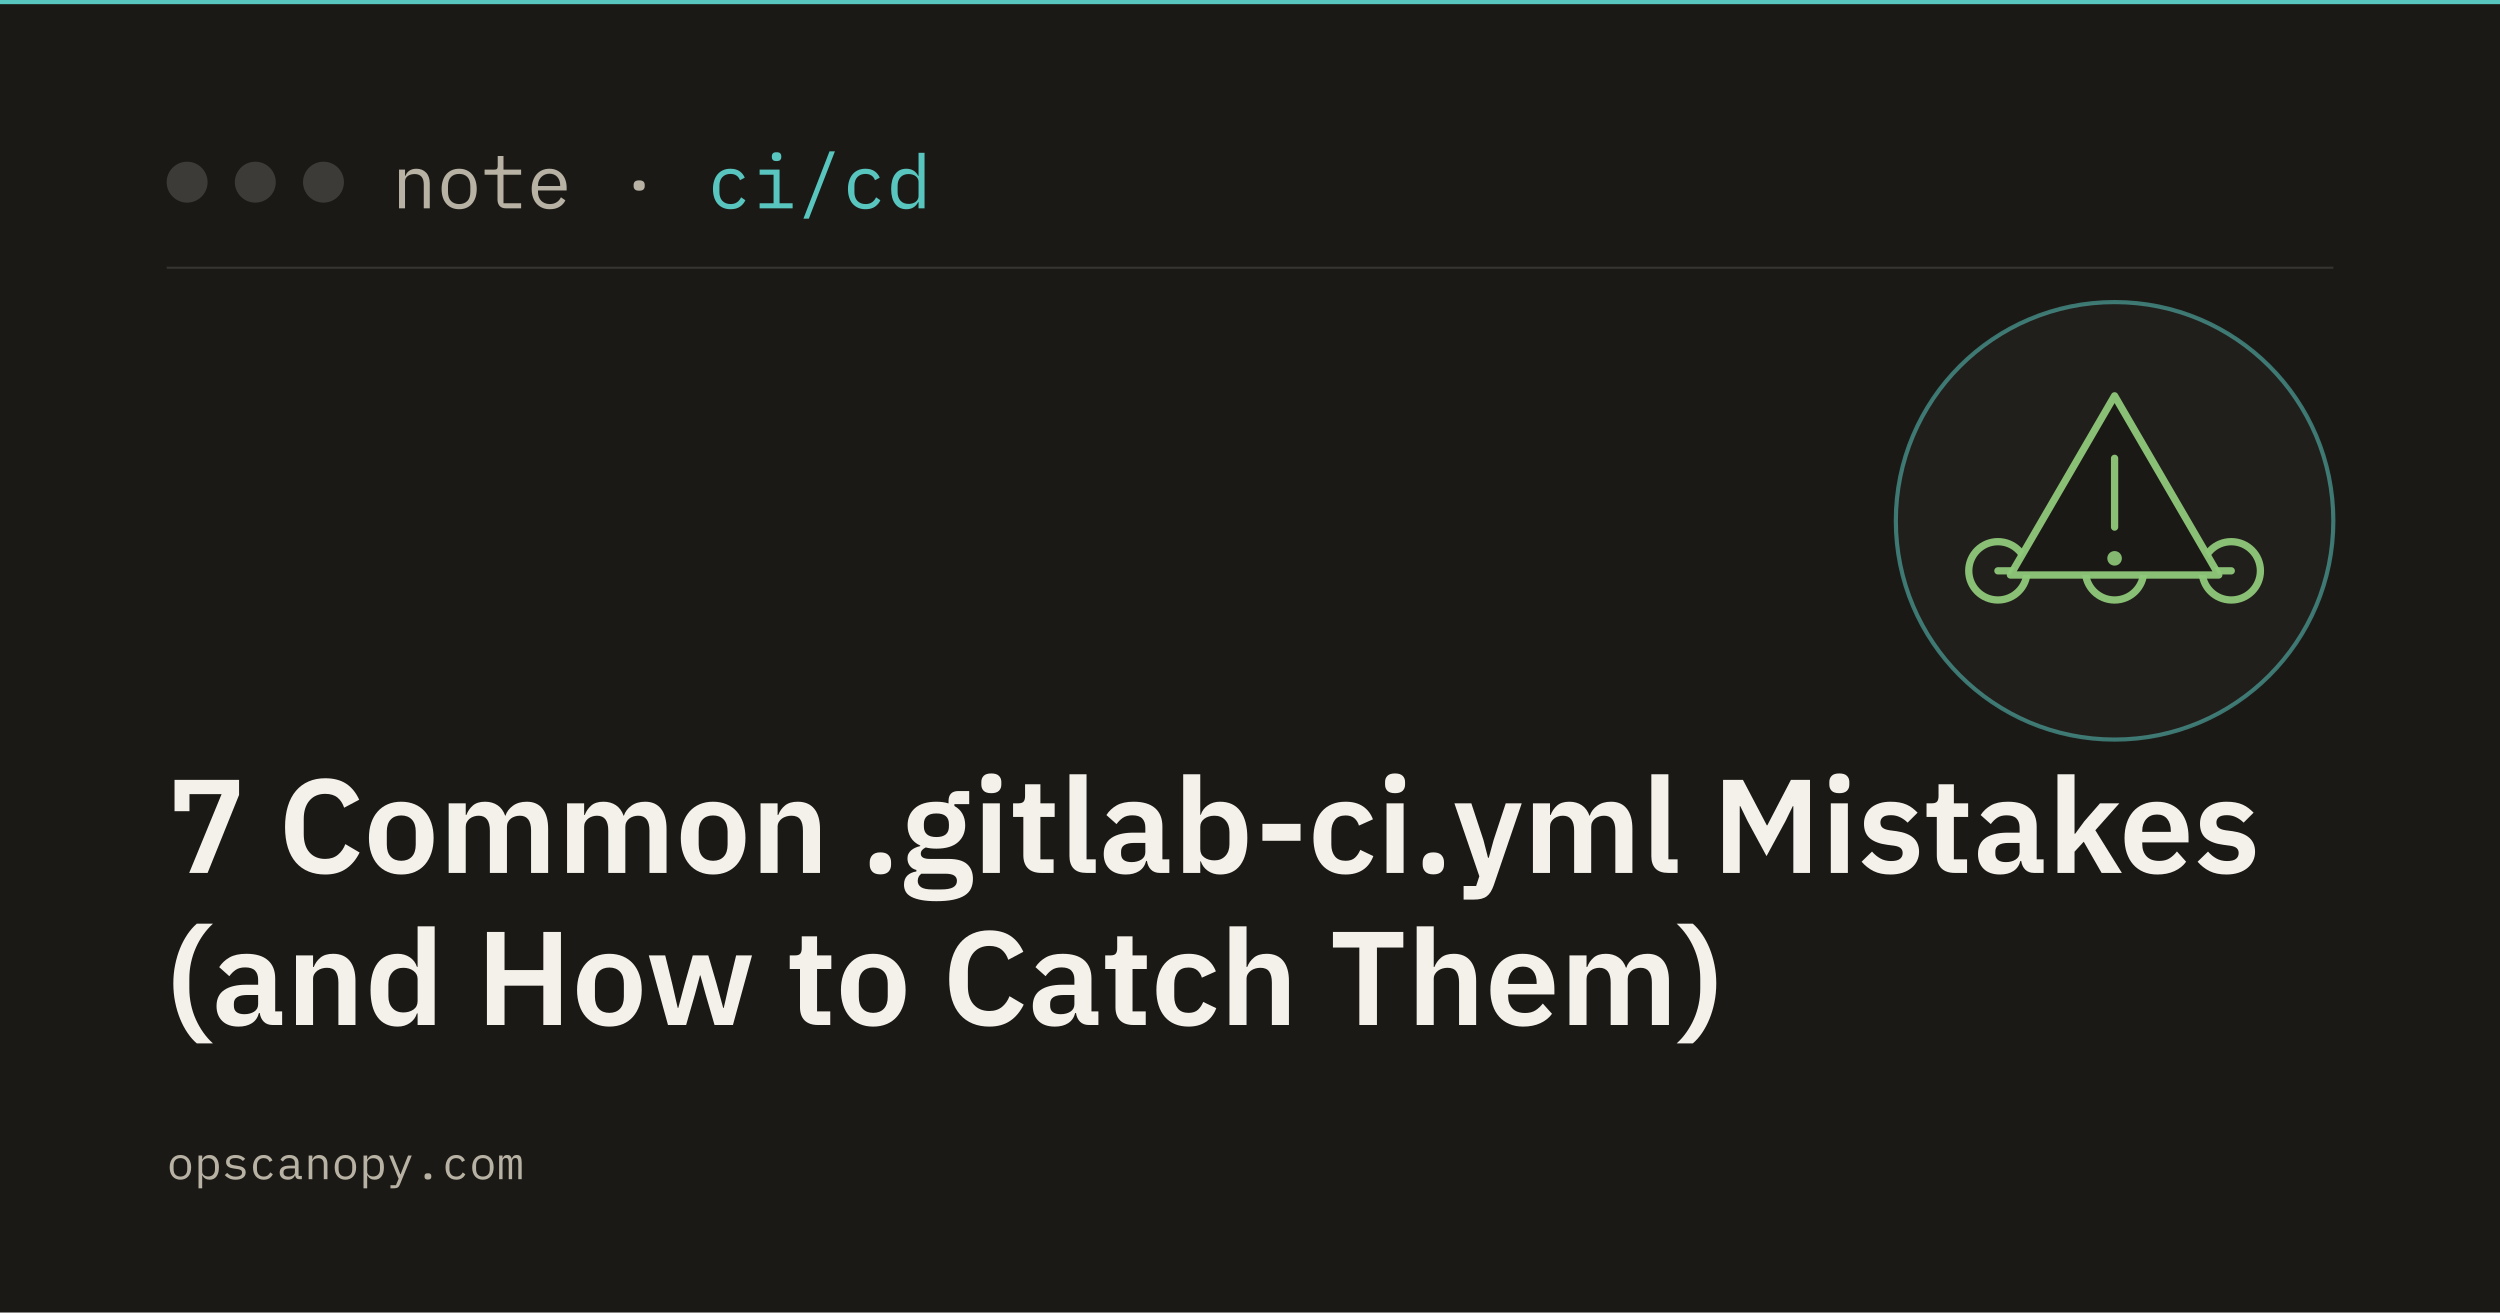
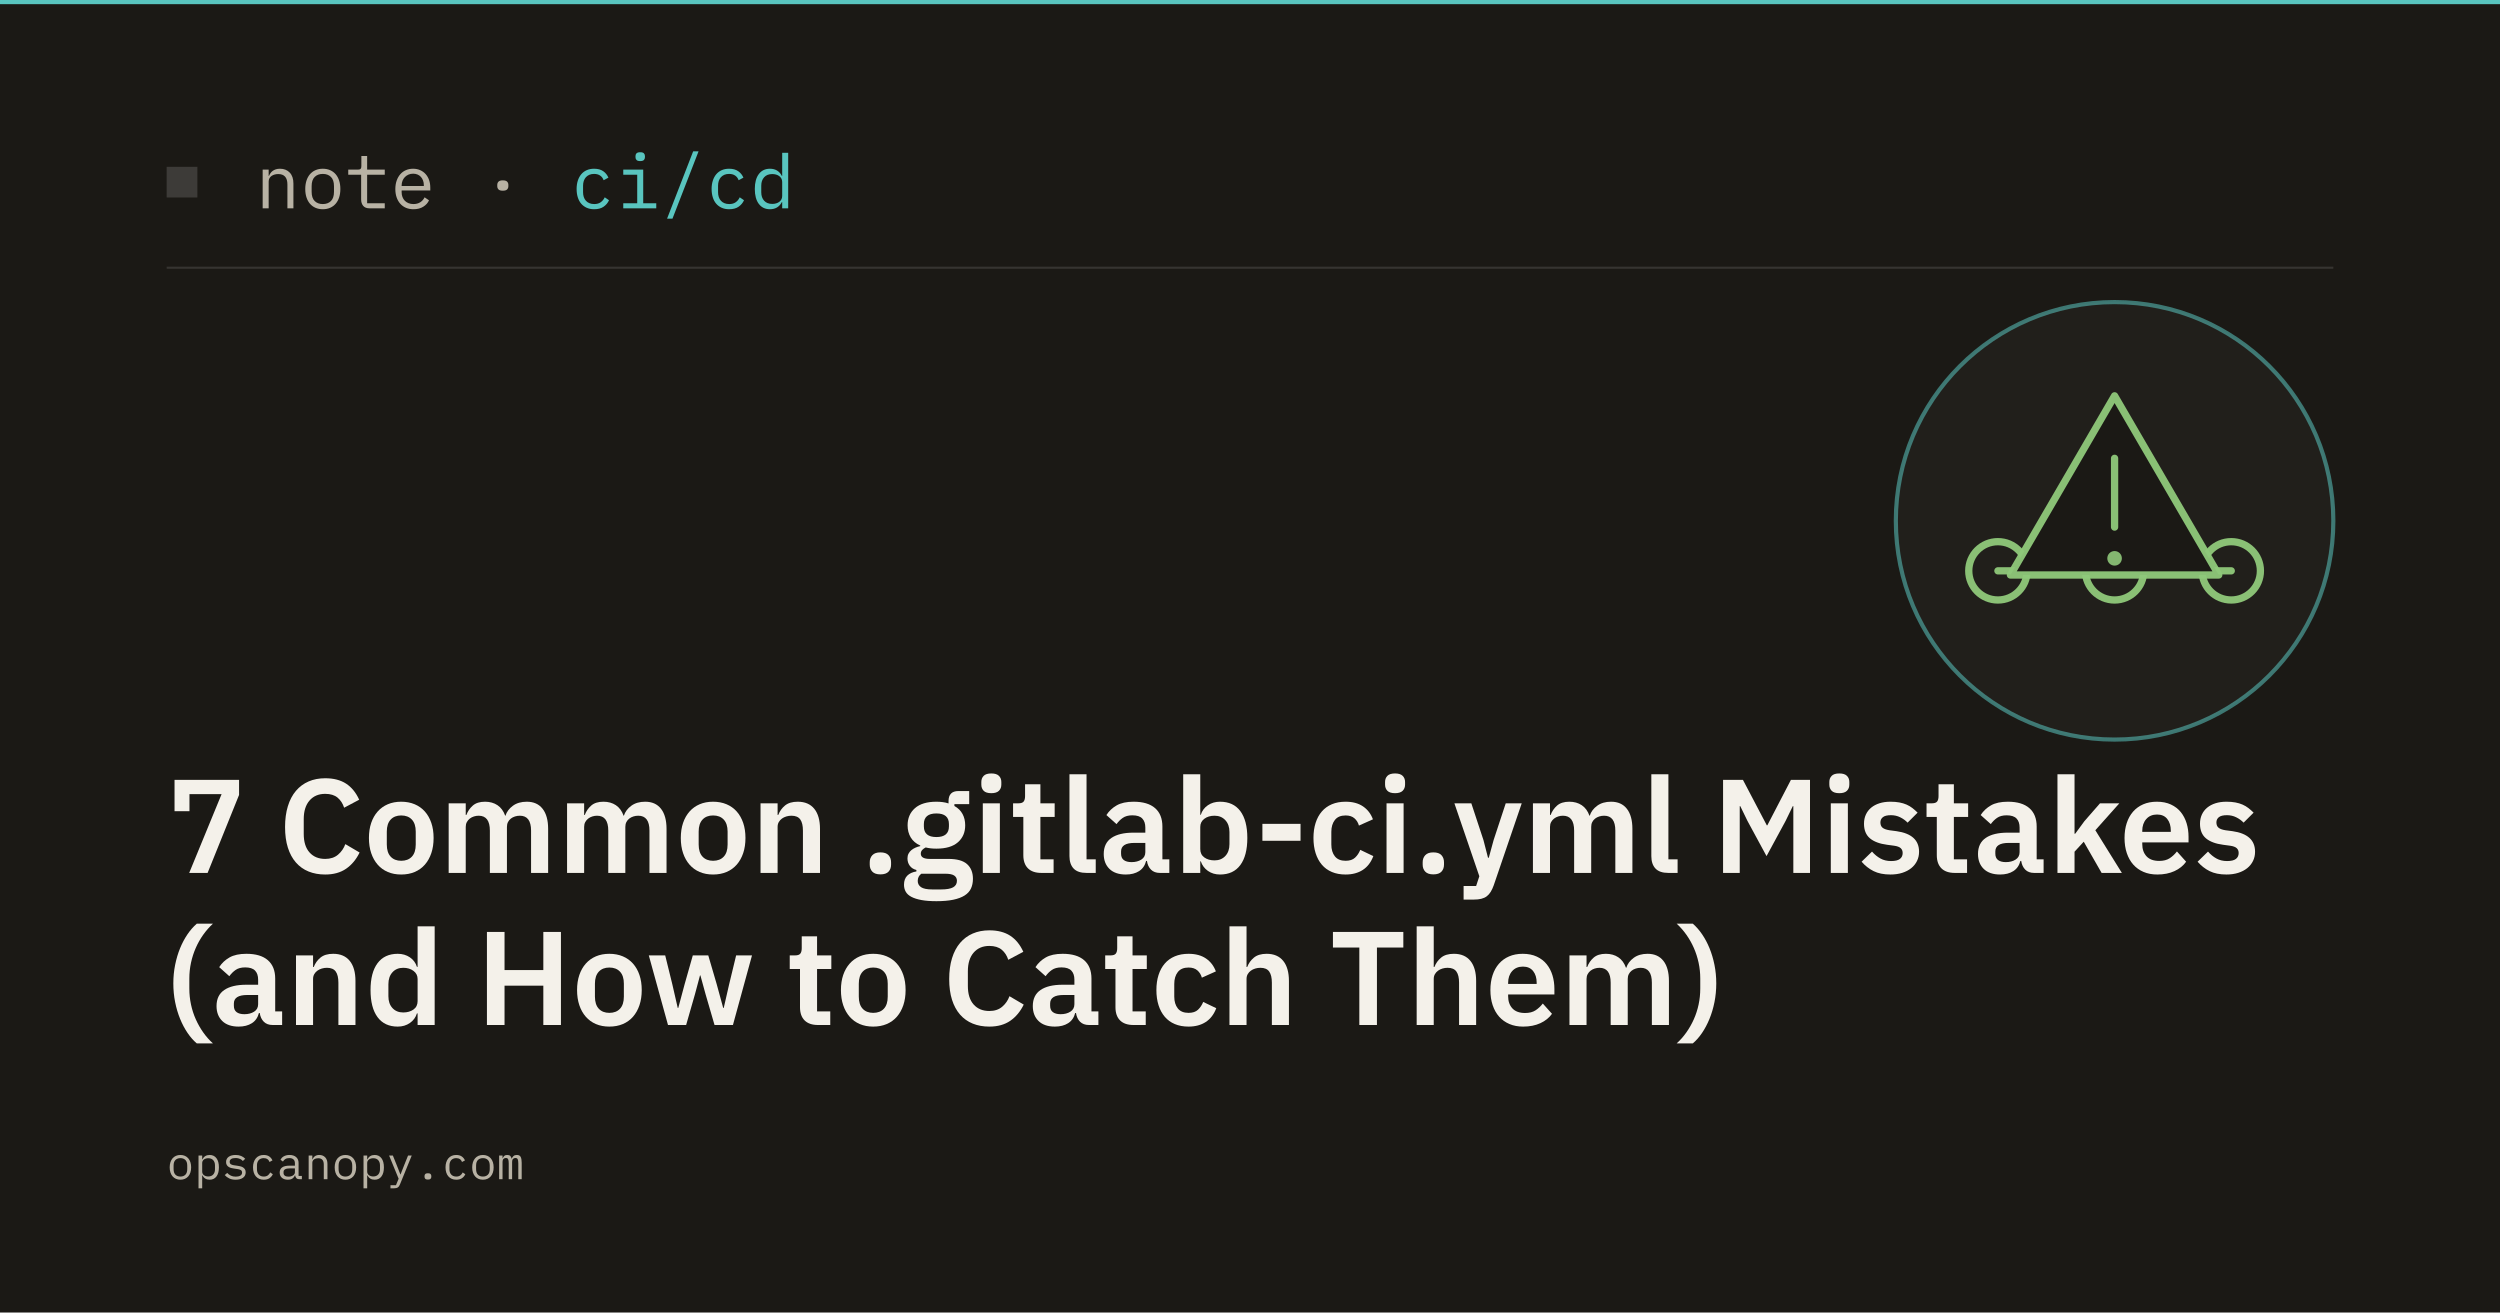
<svg xmlns="http://www.w3.org/2000/svg" viewBox="0 0 1200 630" role="img" aria-label="Common .gitlab-ci.yml mistakes — OpsCanopy CI/CD guide">
  <defs>
    <path id="g0" d="M178 0L98 0L98-516L178-516L178-432L182-432Q190-451 202-468.5Q214-486 231.5-499Q249-512 273-520Q297-528 329-528L329-528Q410-528 459-476.5Q508-425 508-331L508-331L508 0L428 0L428-317Q428-388 397-422.5Q366-457 306-457L306-457Q282-457 259-451Q236-445 218-433Q200-421 189-402Q178-383 178-358L178-358L178 0Z" />
    <path id="g1" d="M300 12L300 12Q246 12 202.5-7Q159-26 128.5-61.5Q98-97 82-146.5Q66-196 66-258L66-258Q66-319 82-369Q98-419 128.5-454.5Q159-490 202.5-509Q246-528 300-528L300-528Q354-528 397.5-509Q441-490 471.5-454.5Q502-419 518-369Q534-319 534-258L534-258Q534-196 518-146.5Q502-97 471.5-61.5Q441-26 397.5-7Q354 12 300 12ZM300-57L300-57Q367-57 408-97Q449-137 449-221L449-221L449-295Q449-379 408-419Q367-459 300-459L300-459Q233-459 192-419Q151-379 151-295L151-295L151-221Q151-137 192-97Q233-57 300-57Z" />
    <path id="g2" d="M526 0L325 0Q266 0 238.5-33Q211-66 211-118L211-118L211-448L39-448L39-516L167-516Q193-516 203.5-526.5Q214-537 214-563L214-563L214-698L291-698L291-516L526-516L526-448L291-448L291-68L526-68L526 0Z" />
    <path id="g3" d="M309 12L309 12Q253 12 208.5-7Q164-26 132.5-61.5Q101-97 84-146.5Q67-196 67-257L67-257Q67-319 84.5-369Q102-419 133-454.5Q164-490 207.5-509Q251-528 304-528L304-528Q356-528 398.5-509Q441-490 471-456.5Q501-423 517-377Q533-331 533-276L533-276L533-238L151-238L151-214Q151-180 162-151Q173-122 193.5-101Q214-80 243.5-68.5Q273-57 309-57L309-57Q361-57 399-81Q437-105 457-147L457-147L516-107Q493-55 439.5-21.5Q386 12 309 12ZM304-462L304-462Q271-462 243-450Q215-438 194.5-417Q174-396 162.5-367.5Q151-339 151-305L151-305L151-298L447-298L447-309Q447-343 436.5-371Q426-399 407.5-419.5Q389-440 362.5-451Q336-462 304-462Z" />
    <path id="g4" d="M300-235L300-235Q259-235 242.5-252Q226-269 226-295L226-295L226-313Q226-339 242.5-356Q259-373 300-373L300-373Q341-373 357.5-356Q374-339 374-313L374-313L374-295Q374-269 357.5-252Q341-235 300-235Z" />
    <path id="g5" d="M318 12L318 12Q262 12 218.5-7.5Q175-27 145-62Q115-97 99.5-147Q84-197 84-258L84-258Q84-319 100-369Q116-419 146-454.5Q176-490 219-509Q262-528 317-528L317-528Q392-528 439-495Q486-462 508-409L508-409L444-375Q430-415 397.5-437Q365-459 317-459L317-459Q282-459 254.5-447.5Q227-436 208-415Q189-394 179.5-365Q170-336 170-302L170-302L170-214Q170-180 179.5-151Q189-122 208-101Q227-80 255-68.5Q283-57 319-57L319-57Q371-57 405-81Q439-105 459-147L459-147L516-108Q493-56 444.5-22Q396 12 318 12Z" />
    <path id="g6" d="M332-630L332-630Q297-630 283-644.5Q269-659 269-681L269-681L269-697Q269-719 283-733.5Q297-748 332-748L332-748Q367-748 381-733.5Q395-719 395-697L395-697L395-681Q395-659 381-644.5Q367-630 332-630ZM106 0L106-68L292-68L292-448L106-448L106-516L372-516L372-68L546-68L546 0L106 0Z" />
    <path id="g7" d="M162 138L90 138L438-760L510-760L162 138Z" />
    <path id="g8" d="M425 0L425-84L421-84Q371 12 262 12L262 12Q167 12 113.5-59Q60-130 60-258L60-258Q60-386 113.5-457Q167-528 262-528L262-528Q371-528 421-432L421-432L425-432L425-740L505-740L505 0L425 0ZM293-59L293-59Q320-59 344-66Q368-73 386-86.5Q404-100 414.5-119.5Q425-139 425-165L425-165L425-351Q425-377 414.5-396.5Q404-416 386-429.5Q368-443 344-450Q320-457 293-457L293-457Q223-457 184.5-414.5Q146-372 146-302L146-302L146-214Q146-144 184.5-101.5Q223-59 293-59Z" />
    <path id="g9" d="M307 0L169 0L412-591L171-591L171-463L59-463L59-698L543-698L543-585L307 0Z" />
    <path id="g10" d="M353 12L353 12Q284 12 228.5-10.5Q173-33 133.5-78Q94-123 73-189.5Q52-256 52-344L52-344Q52-432 73-500.5Q94-569 133.5-615.5Q173-662 228.5-686Q284-710 353-710L353-710Q447-710 509-670Q571-630 608-549L608-549L495-489Q480-536 446-564.5Q412-593 353-593L353-593Q279-593 235.5-543Q192-493 192-403L192-403L192-293Q192-202 235.5-153.5Q279-105 353-105L353-105Q412-105 449.5-137Q487-169 504-216L504-216L611-153Q573-75 510-31.5Q447 12 353 12Z" />
    <path id="g11" d="M281 12L281 12Q225 12 180.5-7Q136-26 104.5-62Q73-98 56-148.5Q39-199 39-262L39-262Q39-325 56-375Q73-425 104.5-460.5Q136-496 180.5-515Q225-534 281-534L281-534Q337-534 382-515Q427-496 458.5-460.5Q490-425 507-375Q524-325 524-262L524-262Q524-199 507-148.5Q490-98 458.5-62Q427-26 382-7Q337 12 281 12ZM281-91L281-91Q332-91 361-122Q390-153 390-213L390-213L390-310Q390-369 361-400Q332-431 281-431L281-431Q231-431 202-400Q173-369 173-310L173-310L173-213Q173-153 202-122Q231-91 281-91Z" />
    <path id="g12" d="M202 0L74 0L74-522L202-522L202-435L207-435Q222-476 255-505Q288-534 347-534L347-534Q401-534 440-508Q479-482 498-429L498-429L500-429Q514-473 555.5-503.5Q597-534 660-534L660-534Q737-534 778.5-481Q820-428 820-330L820-330L820 0L692 0L692-317Q692-429 608-429L608-429Q589-429 571.5-423.5Q554-418 540.5-407.5Q527-397 519-381.5Q511-366 511-345L511-345L511 0L383 0L383-317Q383-429 299-429L299-429Q281-429 263.5-423.5Q246-418 232.5-407.5Q219-397 210.5-381.5Q202-366 202-345L202-345L202 0Z" />
    <path id="g13" d="M202 0L74 0L74-522L202-522L202-435L207-435Q223-477 257.5-505.5Q292-534 353-534L353-534Q434-534 477-481Q520-428 520-330L520-330L520 0L392 0L392-317Q392-373 372-401Q352-429 306-429L306-429Q286-429 267.5-423.5Q249-418 234.5-407.5Q220-397 211-381.5Q202-366 202-345L202-345L202 0Z" />
    <path id="g14" d="M149 11L149 11Q108 11 88.5-9.5Q69-30 69-62L69-62L69-80Q69-112 88.5-133Q108-154 149-154L149-154Q191-154 210-133Q229-112 229-80L229-80L229-62Q229-30 210-9.5Q191 11 149 11Z" />
    <path id="g15" d="M545 44L545 44Q545 85 530.5 116.5Q516 148 483 169Q450 190 398 201Q346 212 271 212L271 212Q205 212 159 203.5Q113 195 83.5 179.5Q54 164 41 141Q28 118 28 89L28 89Q28 45 52.5 20.5Q77-4 121-11L121-11L121-22Q89-30 71.5-53.5Q54-77 54-109L54-109Q54-129 62-144.5Q70-160 83.5-171Q97-182 114-189.5Q131-197 150-201L150-201L150-205Q102-227 78.5-266Q55-305 55-357L55-357Q55-437 110-485.5Q165-534 271-534L271-534Q295-534 318.5-531Q342-528 362-521L362-521L362-538Q362-614 436-614L436-614L517-614L517-516L406-516L406-502Q447-479 467-442Q487-405 487-357L487-357Q487-278 432.5-230Q378-182 271-182L271-182Q225-182 191-191L191-191Q176-184 165-172.5Q154-161 154-144L154-144Q154-105 222-105L222-105L362-105Q458-105 501.5-65.5Q545-26 545 44ZM425 59L425 59Q425 34 405 20Q385 6 336 6L336 6L158 6Q131 26 131 60L131 60Q131 90 156 107Q181 124 241 124L241 124L305 124Q368 124 396.5 108Q425 92 425 59ZM271-269L271-269Q365-269 365-349L365-349L365-366Q365-446 271-446L271-446Q177-446 177-366L177-366L177-349Q177-269 271-269Z" />
    <path id="g16" d="M138-598L138-598Q98-598 80.5-616Q63-634 63-662L63-662L63-682Q63-710 80.5-728Q98-746 138-746L138-746Q177-746 195-728Q213-710 213-682L213-682L213-662Q213-634 195-616Q177-598 138-598ZM74 0L74-522L202-522L202 0L74 0Z" />
    <path id="g17" d="M329 0L237 0Q171 0 136.5-34.5Q102-69 102-133L102-133L102-420L25-420L25-522L65-522Q94-522 104.5-535.5Q115-549 115-576L115-576L115-665L230-665L230-522L337-522L337-420L230-420L230-102L329-102L329 0Z" />
    <path id="g18" d="M271 0L202 0Q136 0 105-33Q74-66 74-126L74-126L74-740L202-740L202-102L271-102L271 0Z" />
    <path id="g19" d="M529 0L458 0Q416 0 391.5-24.5Q367-49 361-90L361-90L355-90Q342-39 302-13.5Q262 12 203 12L203 12Q123 12 80-30Q37-72 37-142L37-142Q37-223 95-262.5Q153-302 260-302L260-302L349-302L349-340Q349-384 326-408Q303-432 252-432L252-432Q207-432 179.5-412.5Q152-393 133-366L133-366L57-434Q86-479 134-506.5Q182-534 261-534L261-534Q367-534 422-486Q477-438 477-348L477-348L477-102L529-102L529 0ZM246-81L246-81Q289-81 319-100Q349-119 349-156L349-156L349-225L267-225Q167-225 167-161L167-161L167-144Q167-112 187.5-96.5Q208-81 246-81Z" />
    <path id="g20" d="M74 0L74-740L202-740L202-436L206-436Q220-481 259-507.5Q298-534 350-534L350-534Q450-534 502.5-463.5Q555-393 555-262L555-262Q555-130 502.5-59Q450 12 350 12L350 12Q298 12 259.5-15Q221-42 206-87L206-87L202-87L202 0L74 0ZM309-94L309-94Q359-94 390-127Q421-160 421-216L421-216L421-306Q421-362 390-395.5Q359-429 309-429L309-429Q263-429 232.5-406Q202-383 202-345L202-345L202-179Q202-138 232.5-116Q263-94 309-94Z" />
    <path id="g21" d="M344-241L58-241L58-368L344-368L344-241Z" />
    <path id="g22" d="M280 12L280 12Q222 12 177-7Q132-26 101.5-62Q71-98 55-148.5Q39-199 39-262L39-262Q39-325 55-375Q71-425 101.5-460.5Q132-496 177-515Q222-534 280-534L280-534Q359-534 410.5-499Q462-464 485-402L485-402L380-355Q371-388 346.5-409.5Q322-431 280-431L280-431Q226-431 199.5-397Q173-363 173-308L173-308L173-213Q173-158 199.5-124.5Q226-91 280-91L280-91Q326-91 351-114.5Q376-138 390-173L390-173L488-126Q462-57 409-22.5Q356 12 280 12Z" />
    <path id="g23" d="M303-246L394-522L514-522L304 93Q294 121 281.5 141.5Q269 162 252 175Q235 188 211 194Q187 200 155 200L155 200L78 200L78 98L172 98L196 25L9-522L136-522L227-246L261-114L267-114L303-246Z" />
    <path id="g24" d="M609 0L609-501L605-501L551-390L408-126L265-390L211-501L207-501L207 0L82 0L82-698L231-698L410-357L414-357L591-698L734-698L734 0L609 0Z" />
    <path id="g25" d="M245 12L245 12Q170 12 119-13.5Q68-39 29-84L29-84L107-160Q136-127 170.5-108Q205-89 250-89L250-89Q296-89 316.5-105Q337-121 337-149L337-149Q337-172 322.5-185.5Q308-199 273-204L273-204L221-211Q136-222 91.5-259.5Q47-297 47-369L47-369Q47-407 61-437.5Q75-468 101-489.5Q127-511 163.5-522.5Q200-534 245-534L245-534Q283-534 312.5-528.5Q342-523 366-512.5Q390-502 410-486.5Q430-471 449-452L449-452L374-377Q351-401 319-417Q287-433 249-433L249-433Q207-433 188.5-418Q170-403 170-379L170-379Q170-353 185.5-339.5Q201-326 238-320L238-320L291-313Q460-289 460-159L460-159Q460-121 444.5-89.5Q429-58 401-35.5Q373-13 333.5-0.5Q294 12 245 12Z" />
    <path id="g26" d="M74 0L74-740L202-740L202-294L207-294L276-388L393-522L538-522L358-320L557 0L405 0L271-234L202-159L202 0L74 0Z" />
    <path id="g27" d="M285 12L285 12Q227 12 181.5-7.5Q136-27 104.5-62.5Q73-98 56-148.5Q39-199 39-262L39-262Q39-324 55.5-374Q72-424 103-459.5Q134-495 179-514.5Q224-534 281-534L281-534Q342-534 387-513Q432-492 461-456Q490-420 504.5-372.5Q519-325 519-271L519-271L519-229L172-229L172-216Q172-159 204-124.5Q236-90 299-90L299-90Q347-90 377.5-110Q408-130 432-161L432-161L501-84Q469-39 413.5-13.5Q358 12 285 12ZM283-438L283-438Q232-438 202-404Q172-370 172-316L172-316L172-308L386-308L386-317Q386-371 359.5-404.5Q333-438 283-438Z" />
    <path id="g28" d="M50-312L50-312Q50-384 63.5-451Q77-518 100.5-575.5Q124-633 156-680Q188-727 226-760L226-760L347-760Q306-722 273.5-676Q241-630 218-577.5Q195-525 182.5-467Q170-409 170-348L170-348L170-274Q170-212 182.5-153.5Q195-95 218.5-42.5Q242 10 274.5 56Q307 102 347 138L347 138L226 138Q189 107 157 60Q125 13 101-45.5Q77-104 63.5-171.5Q50-239 50-312Z" />
    <path id="g29" d="M398 0L398-87L393-87Q379-42 340-15Q301 12 249 12L249 12Q150 12 97.5-59Q45-130 45-262L45-262Q45-393 97.5-463.5Q150-534 249-534L249-534Q301-534 340-507.5Q379-481 393-436L393-436L398-436L398-740L526-740L526 0L398 0ZM290-94L290-94Q336-94 367-116Q398-138 398-179L398-179L398-345Q398-383 367-406Q336-429 290-429L290-429Q240-429 209.5-395.5Q179-362 179-306L179-306L179-216Q179-160 209.5-127Q240-94 290-94Z" />
    <path id="g30" d="M505 0L505-295L214-295L214 0L82 0L82-698L214-698L214-412L505-412L505-698L637-698L637 0L505 0Z" />
    <path id="g31" d="M167 0L23-522L146-522L199-307L240-128L244-128L292-307L353-522L469-522L532-307L581-128L585-128L626-307L678-522L797-522L654 0L516 0L449-230L410-372L407-372L369-230L303 0L167 0Z" />
    <path id="g32" d="M74 0L74-740L202-740L202-435L207-435Q223-477 257.5-505.5Q292-534 353-534L353-534Q434-534 477-481Q520-428 520-330L520-330L520 0L392 0L392-317Q392-373 372-401Q352-429 306-429L306-429Q286-429 267.5-423.5Q249-418 234.5-407.5Q220-397 211-381.5Q202-366 202-345L202-345L202 0L74 0Z" />
    <path id="g33" d="M554-581L356-581L356 0L224 0L224-581L26-581L26-698L554-698L554-581Z" />
    <path id="g34" d="M287-312L287-312Q287-239 273.5-171.5Q260-104 236-45.5Q212 13 180 60Q148 107 111 138L111 138L-10 138Q30 102 62.5 56Q95 10 118.5-42.5Q142-95 154.5-153.5Q167-212 167-274L167-274L167-348Q167-409 154.5-467Q142-525 119-577.5Q96-630 63.5-676Q31-722-10-760L-10-760L111-760Q149-727 181-680Q213-633 236.5-575.5Q260-518 273.5-451Q287-384 287-312Z" />
    <path id="g35" d="M95 200L95-516L175-516L175-432L179-432Q229-528 338-528L338-528Q433-528 486.5-457Q540-386 540-258L540-258Q540-130 486.5-59Q433 12 338 12L338 12Q229 12 179-84L179-84L175-84L175 200L95 200ZM307-59L307-59Q377-59 415.5-101.5Q454-144 454-214L454-214L454-302Q454-372 415.5-414.5Q377-457 307-457L307-457Q280-457 256-450Q232-443 214-429.5Q196-416 185.5-396.5Q175-377 175-351L175-351L175-165Q175-139 185.5-119.5Q196-100 214-86.5Q232-73 256-66Q280-59 307-59Z" />
    <path id="g36" d="M306 12L306 12Q225 12 166.5-15.5Q108-43 67-89L67-89L121-136Q158-97 202-76Q246-55 308-55L308-55Q368-55 406.5-76.5Q445-98 445-144L445-144Q445-164 437.5-177.5Q430-191 417-199Q404-207 388-211.5Q372-216 354-219L354-219L273-231Q246-235 214.5-242Q183-249 157-264.5Q131-280 113.5-306Q96-332 96-374L96-374Q96-413 111.5-441.5Q127-470 155-489.5Q183-509 221-518.5Q259-528 304-528L304-528Q374-528 425.5-506Q477-484 514-445L514-445L462-396Q453-407 439.5-418.5Q426-430 406.5-439.5Q387-449 361-455Q335-461 301-461L301-461Q240-461 207.5-440Q175-419 175-379L175-379Q175-359 182.5-345.5Q190-332 203-324Q216-316 232.5-311.5Q249-307 266-304L266-304L347-292Q375-288 406-281Q437-274 463-258.5Q489-243 506.5-217Q524-191 524-149L524-149Q524-72 464.5-30Q405 12 306 12Z" />
    <path id="g37" d="M550 0L495 0Q448 0 428-24Q408-48 403-84L403-84L398-84Q381-39 343.5-13.5Q306 12 243 12L243 12Q162 12 114-30Q66-72 66-145L66-145Q66-217 118.5-256Q171-295 288-295L288-295L398-295L398-346Q398-403 366-431.5Q334-460 275-460L275-460Q223-460 190-439.5Q157-419 137-384L137-384L83-424Q93-444 110-463Q127-482 152-496.5Q177-511 209-519.5Q241-528 280-528L280-528Q371-528 424.5-482Q478-436 478-354L478-354L478-70L550-70L550 0ZM257-55L257-55Q288-55 313.5-62.5Q339-70 358-82.5Q377-95 387.5-112.5Q398-130 398-150L398-150L398-235L288-235Q216-235 183-215Q150-195 150-157L150-157L150-136Q150-96 178.5-75.5Q207-55 257-55Z" />
    <path id="g38" d="M380-300L467-516L547-516L291 113Q282 135 271 151.5Q260 168 245 178.5Q230 189 209 194.5Q188 200 159 200L159 200L83 200L83 132L203 132L261-10L53-516L135-516L222-300L299-104L303-104L380-300Z" />
    <path id="g39" d="M300 9L300 9Q259 9 242.5-8Q226-25 226-51L226-51L226-69Q226-95 242.5-112Q259-129 300-129L300-129Q341-129 357.5-112Q374-95 374-69L374-69L374-51Q374-25 357.5-8Q341 9 300 9Z" />
    <path id="g40" d="M128 0L54 0L54-516L128-516L128-456L132-456Q144-486 166-507Q188-528 231-528L231-528Q276-528 298-505.5Q320-483 325-447L325-447L328-447Q342-482 368-505Q394-528 440-528L440-528Q503-528 524.5-484Q546-440 546-358L546-358L546 0L472 0L472-345Q472-411 458.5-436.5Q445-462 409-462L409-462Q377-462 357-441.5Q337-421 337-379L337-379L337 0L263 0L263-345Q263-411 249.5-436.5Q236-462 201-462L201-462Q169-462 148.5-441.5Q128-421 128-379L128-379L128 0Z" />
  </defs>
  <rect width="1200" height="630" fill="#1b1915" />
  <rect width="1200" height="2" fill="#59c5bf" />
  <g data-role="caption">
-     <circle cx="89.82" cy="87.44" r="9.82" fill="#ffffff" fill-opacity="0.15" />
-     <circle cx="122.55" cy="87.44" r="9.82" fill="#ffffff" fill-opacity="0.15" />
-     <circle cx="155.27" cy="87.44" r="9.82" fill="#ffffff" fill-opacity="0.15" />
-     <g transform="translate(188 100) scale(0.036)" fill="#b8b2a4">
+     <rect x="80" y="80.07" width="14.73" height="14.73" fill="#ffffff" fill-opacity="0.15" />
+     <g transform="translate(122.55 100) scale(0.036)" fill="#b8b2a4">
      <use href="#g0" />
      <use href="#g1" x="600" />
      <use href="#g2" x="1200" />
      <use href="#g3" x="1800" />
    </g>
-     <g transform="translate(274.4 100) scale(0.036)" fill="#b8b2a4">
+     <g transform="translate(208.95 100) scale(0.036)" fill="#b8b2a4">
      <use href="#g4" x="600" />
    </g>
-     <g transform="translate(339.2 100) scale(0.036)" fill="#59c5bf">
+     <g transform="translate(273.75 100) scale(0.036)" fill="#59c5bf">
      <use href="#g5" />
      <use href="#g6" x="600" />
      <use href="#g7" x="1200" />
      <use href="#g5" x="1800" />
      <use href="#g8" x="2400" />
    </g>
    <rect x="80" y="128" width="1040" height="1" fill="#ffffff" fill-opacity="0.12" />
  </g>
  <circle cx="1015" cy="250" r="105" fill="#ffffff" fill-opacity="0.03" stroke="#59c5bf" stroke-opacity="0.55" stroke-width="2" />
  <g transform="translate(1015,250) scale(0.5)" stroke="#8fc97a" stroke-opacity="0.95" stroke-width="7" fill="none" stroke-linecap="round" stroke-linejoin="round">
    <line x1="-112" y1="48" x2="112" y2="48" />
    <circle cx="-112" cy="48" r="28" />
    <circle cx="0" cy="48" r="28" />
    <circle cx="112" cy="48" r="28" />
    <polygon points="0,-120 100,52 -100,52" fill="#1b1915" stroke="#8fc97a" stroke-width="7" />
    <line x1="0" y1="-60" x2="0" y2="6" />
    <circle cx="0" cy="36" r="7" fill="#8fc97a" fill-opacity="0.9" stroke="none" />
  </g>
  <g data-role="title">
    <g transform="translate(80 419) scale(0.064)" fill="#f4f1ea">
      <use href="#g9" />
      <use href="#g10" x="836" />
      <use href="#g11" x="1478" />
      <use href="#g12" x="2041" />
      <use href="#g12" x="2929" />
      <use href="#g11" x="3817" />
      <use href="#g13" x="4380" />
      <use href="#g14" x="5204" />
      <use href="#g15" x="5502" />
      <use href="#g16" x="6047" />
      <use href="#g17" x="6323" />
      <use href="#g18" x="6697" />
      <use href="#g19" x="6991" />
      <use href="#g20" x="7550" />
      <use href="#g21" x="8160" />
      <use href="#g22" x="8562" />
      <use href="#g16" x="9075" />
      <use href="#g14" x="9351" />
      <use href="#g23" x="9649" />
      <use href="#g12" x="10173" />
      <use href="#g18" x="11061" />
      <use href="#g24" x="11591" />
      <use href="#g16" x="12407" />
      <use href="#g25" x="12683" />
      <use href="#g17" x="13174" />
      <use href="#g19" x="13548" />
      <use href="#g26" x="14107" />
      <use href="#g27" x="14645" />
      <use href="#g25" x="15203" />
    </g>
    <g transform="translate(80 492) scale(0.064)" fill="#f4f1ea">
      <use href="#g28" />
      <use href="#g19" x="337" />
      <use href="#g13" x="896" />
      <use href="#g29" x="1484" />
      <use href="#g30" x="2320" />
      <use href="#g11" x="3039" />
      <use href="#g31" x="3593" />
      <use href="#g17" x="4648" />
      <use href="#g11" x="5018" />
      <use href="#g10" x="5817" />
      <use href="#g19" x="6459" />
      <use href="#g17" x="7014" />
      <use href="#g22" x="7384" />
      <use href="#g32" x="7897" />
      <use href="#g33" x="8721" />
      <use href="#g32" x="9301" />
      <use href="#g27" x="9889" />
      <use href="#g12" x="10447" />
      <use href="#g34" x="11335" />
    </g>
  </g>
  <g transform="translate(80 566) scale(0.022)" fill="#b8b2a4">
    <use href="#g1" />
    <use href="#g35" x="600" />
    <use href="#g36" x="1200" />
    <use href="#g5" x="1800" />
    <use href="#g37" x="2400" />
    <use href="#g0" x="3000" />
    <use href="#g1" x="3600" />
    <use href="#g35" x="4200" />
    <use href="#g38" x="4800" />
    <use href="#g39" x="5400" />
    <use href="#g5" x="6000" />
    <use href="#g1" x="6600" />
    <use href="#g40" x="7200" />
  </g>
</svg>
